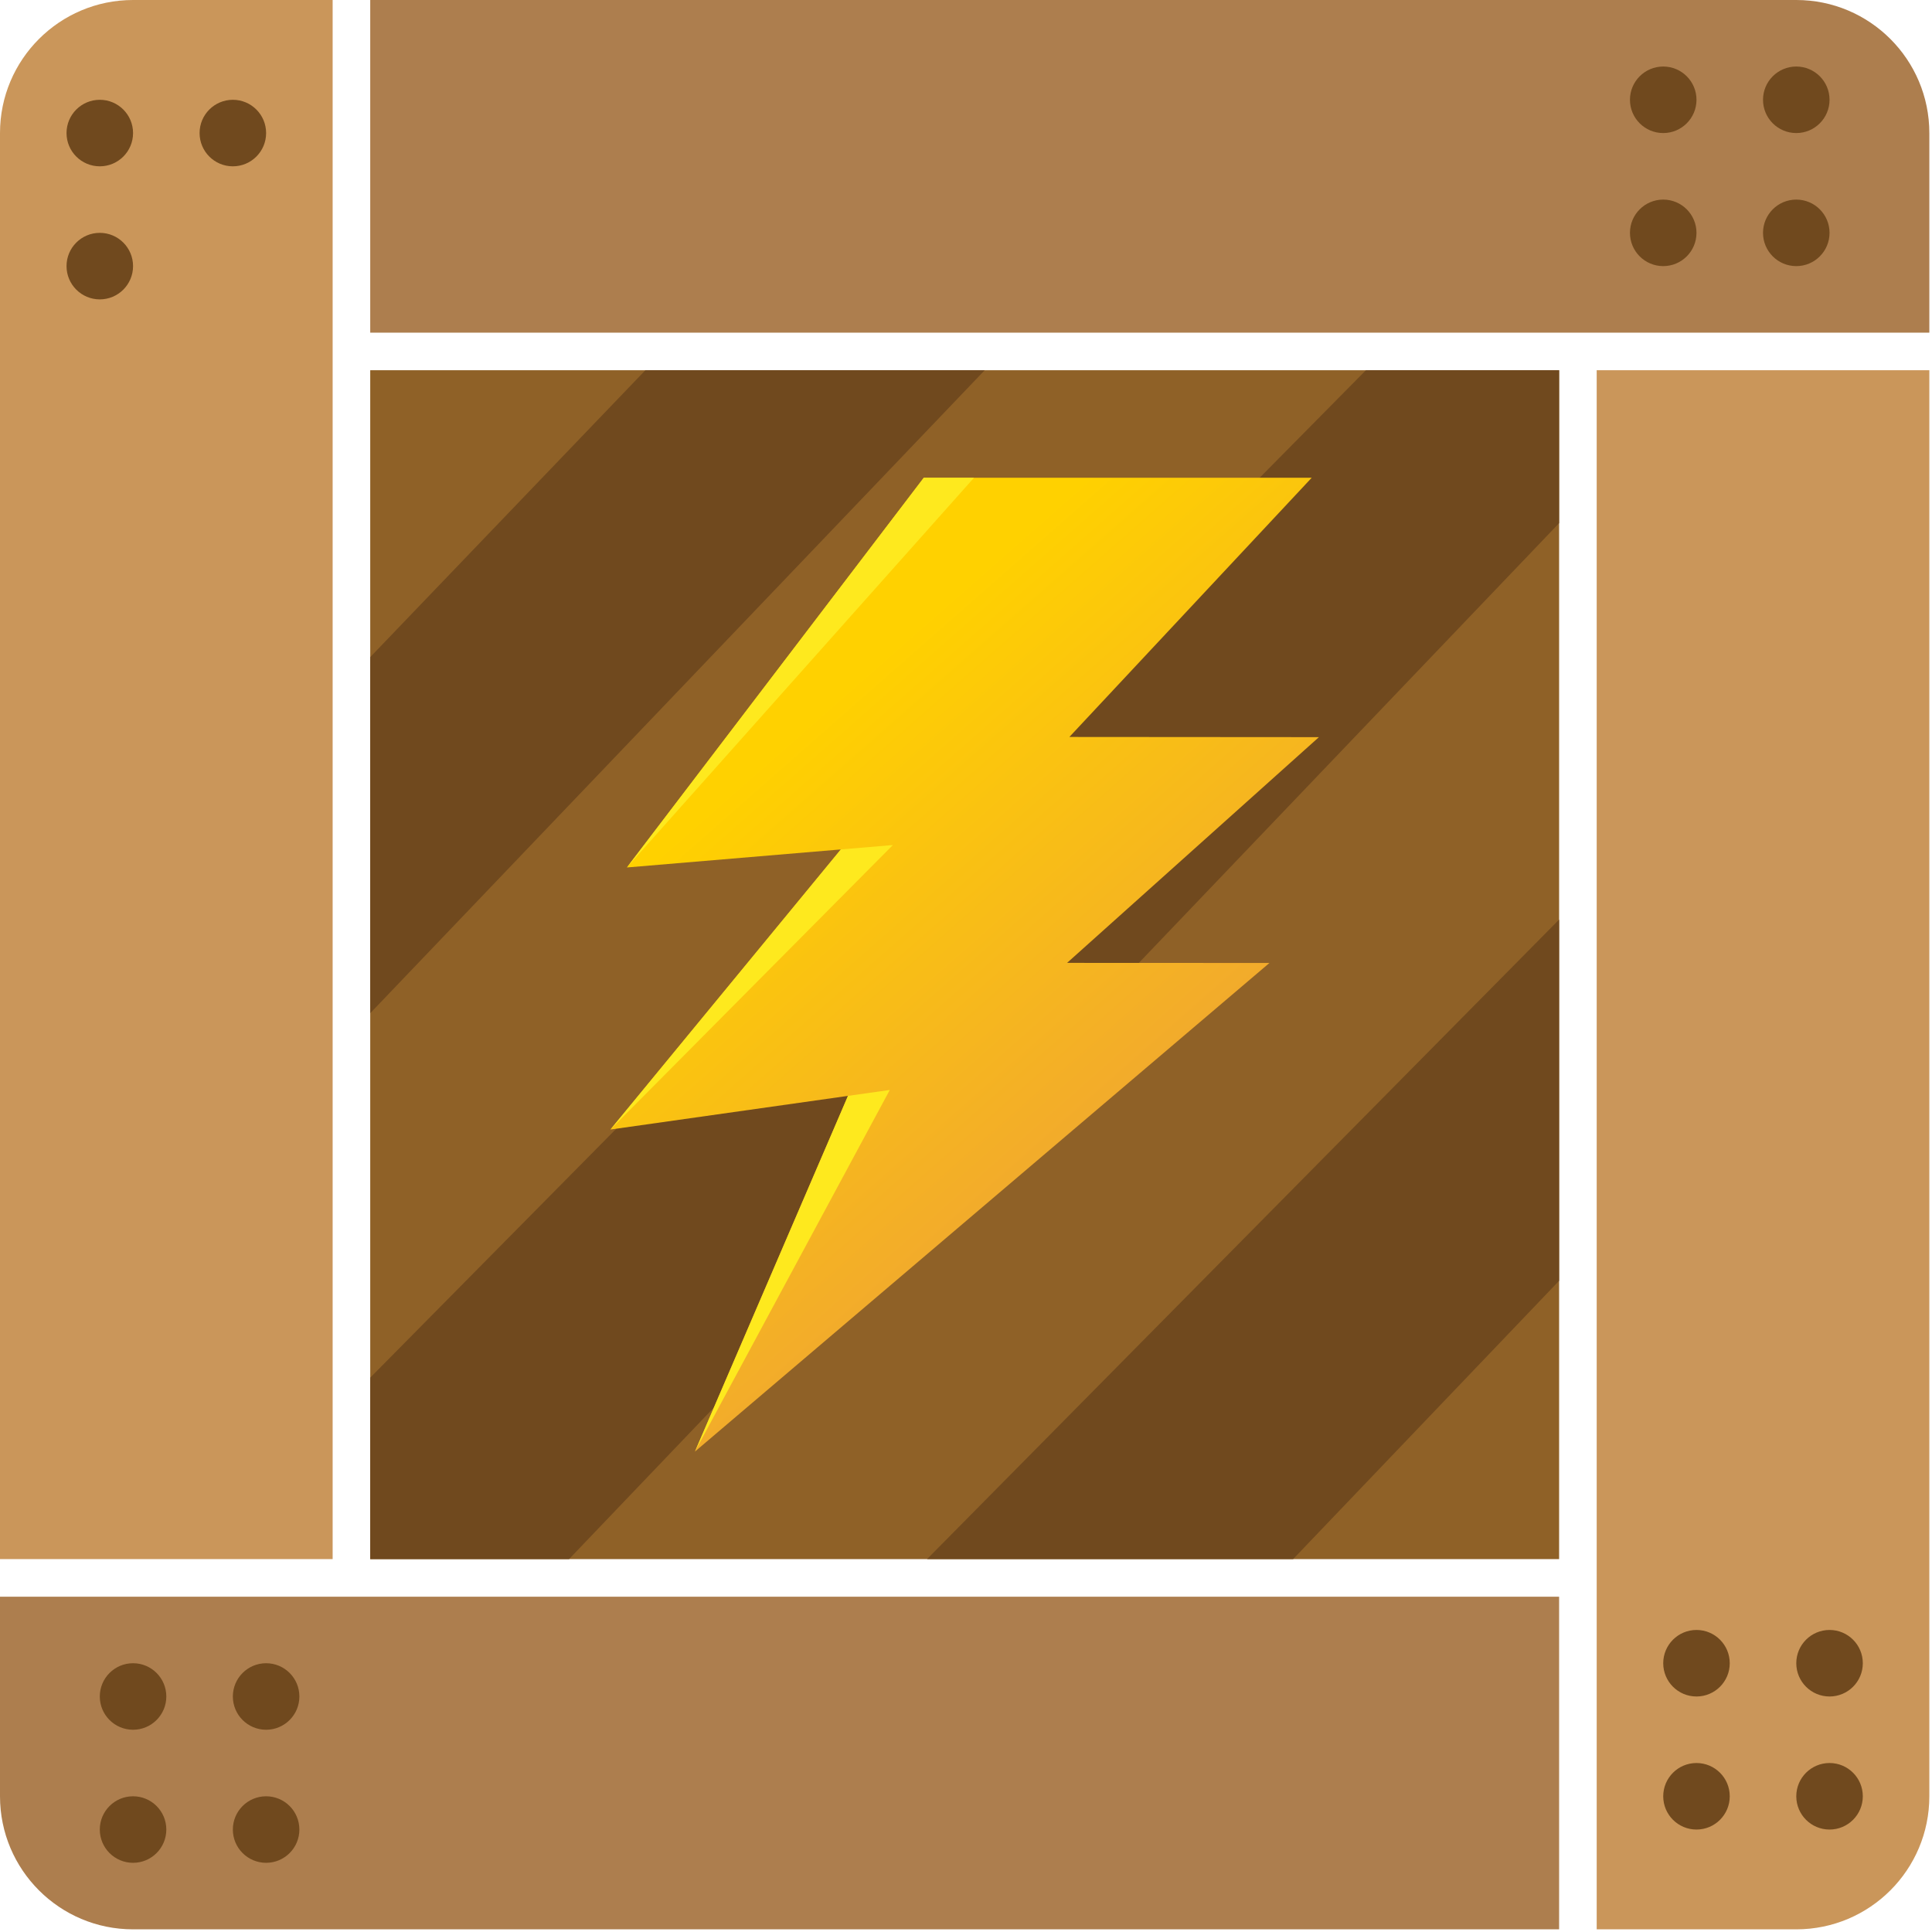
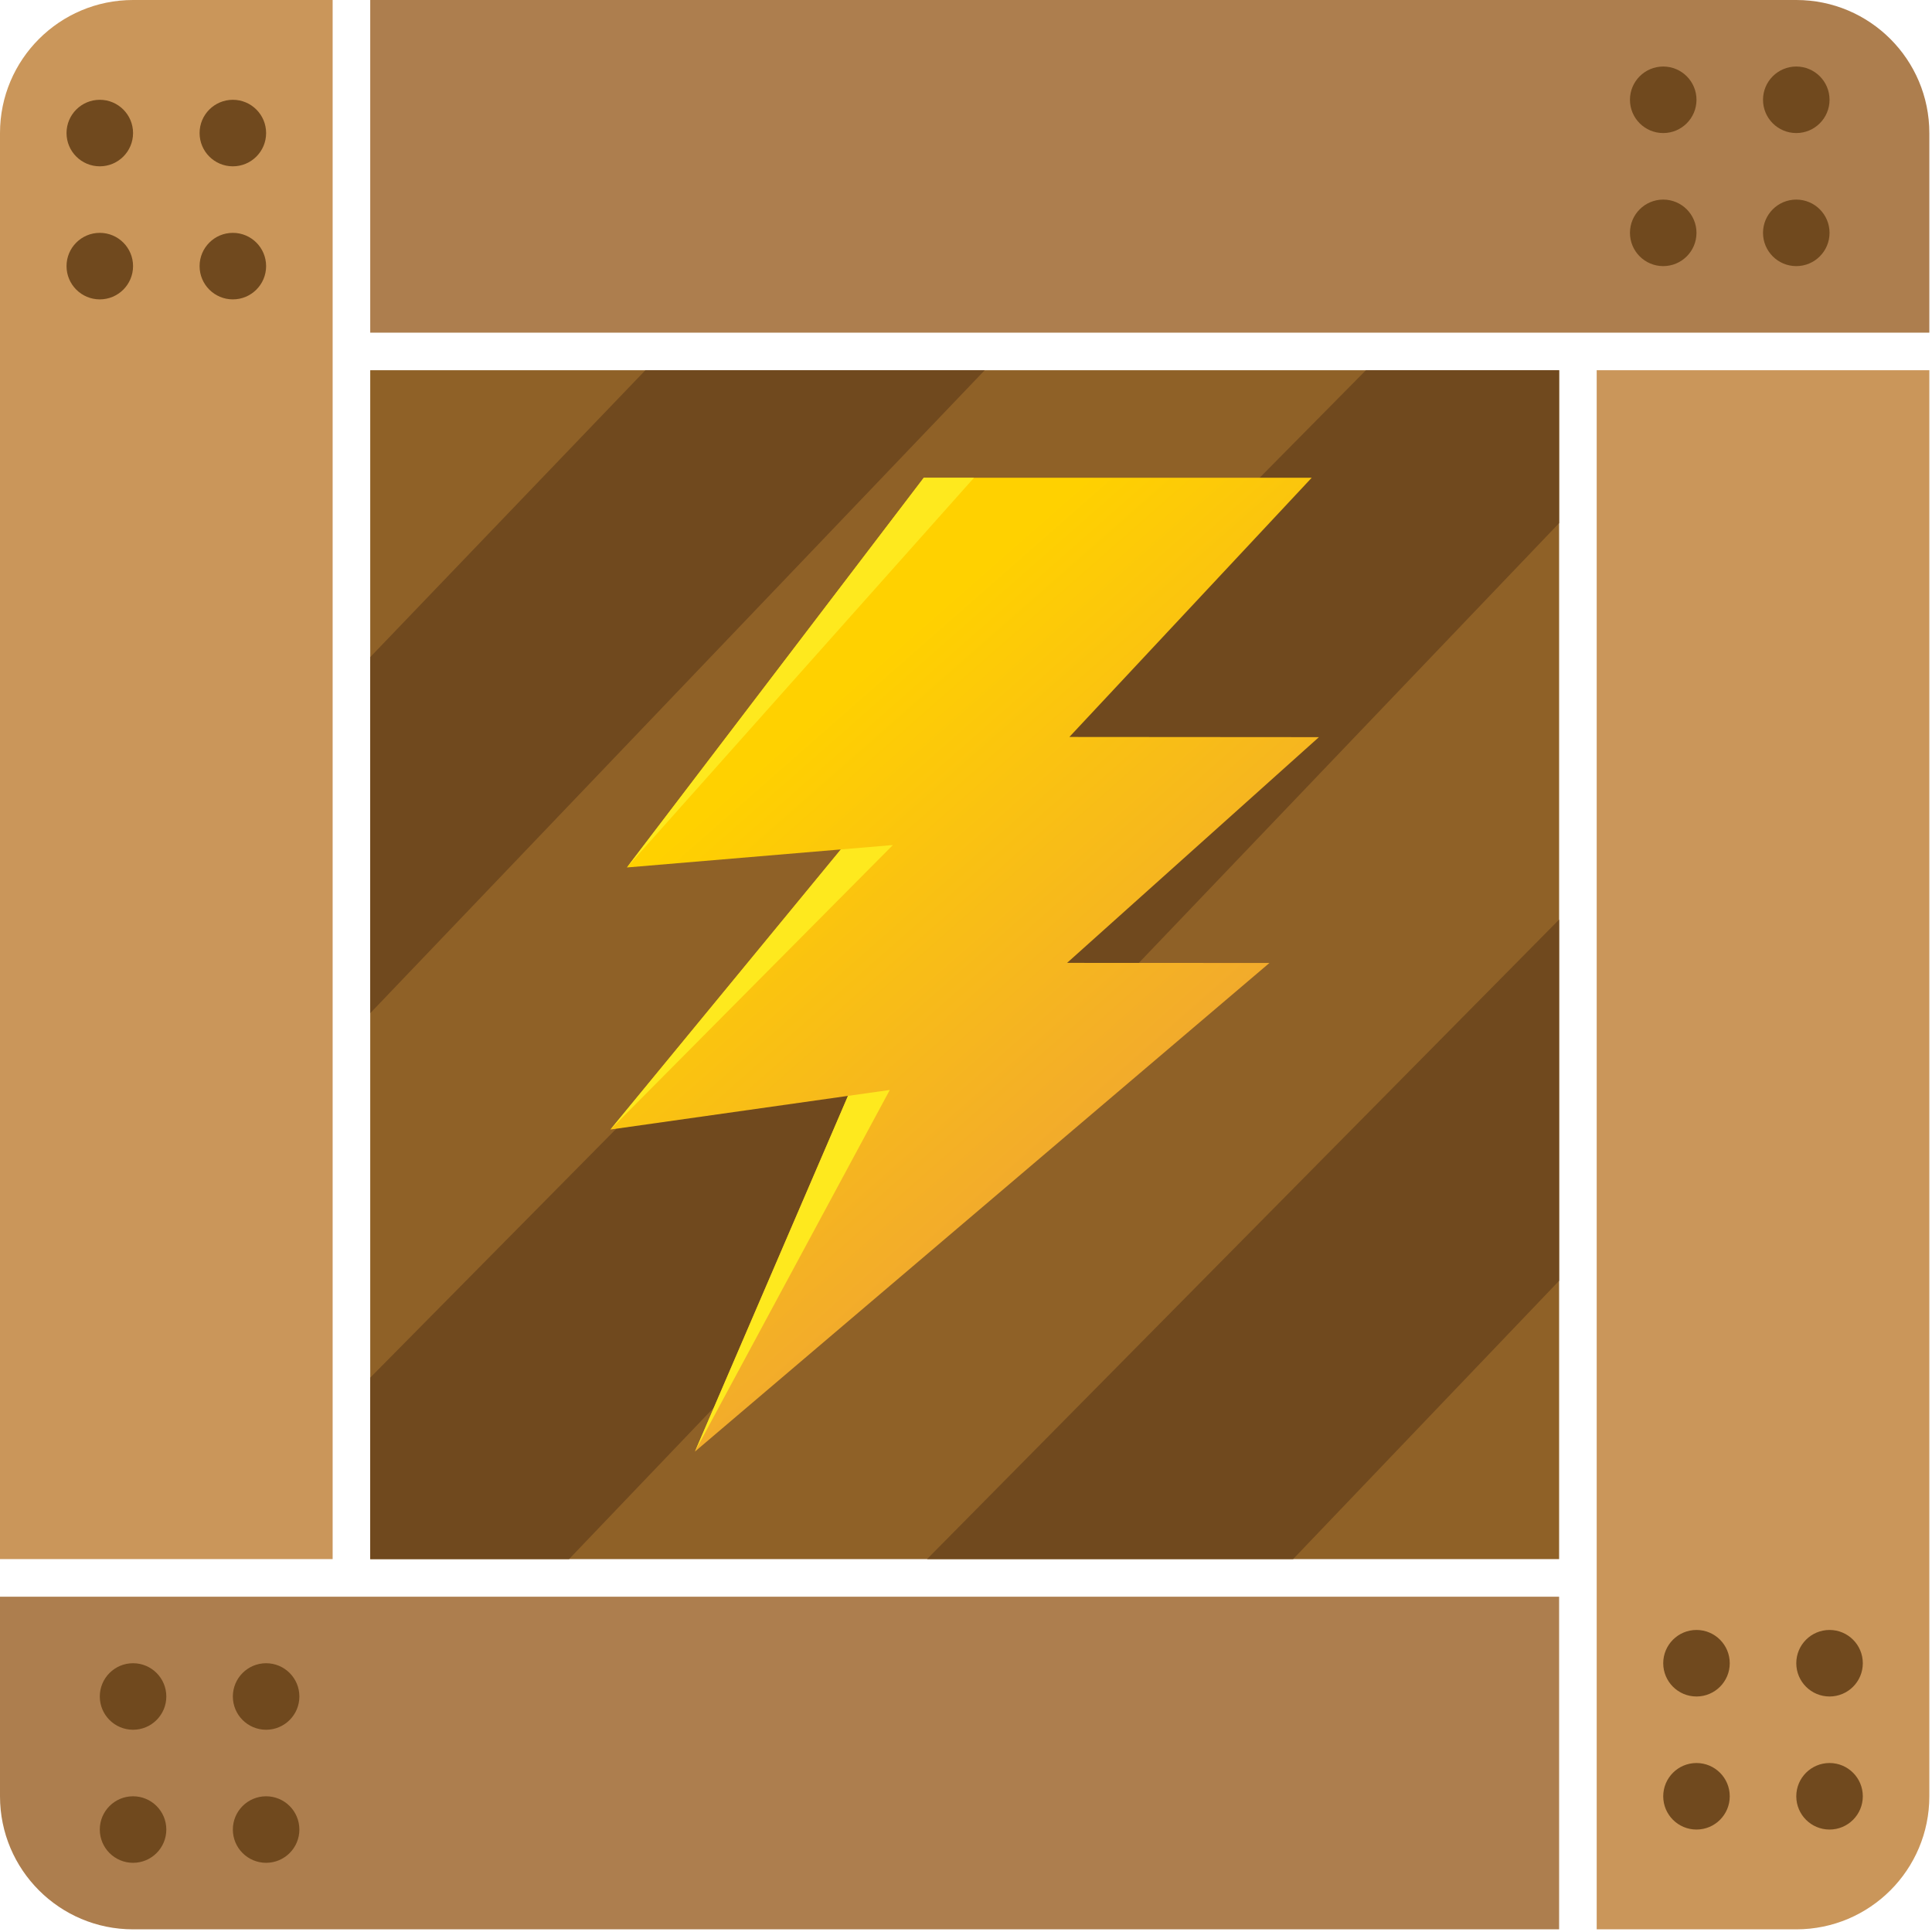
<svg xmlns="http://www.w3.org/2000/svg" width="100%" height="100%" viewBox="0 0 242 242" version="1.1" xml:space="preserve" style="fill-rule:evenodd;clip-rule:evenodd;stroke-linejoin:round;stroke-miterlimit:2;">
  <g transform="matrix(4.16667,0,0,4.16667,0,0)">
    <g>
      <g transform="matrix(0.940533,0,0,0.940533,1.72454,1.72454)">
        <rect x="10" y="10" width="38" height="38" style="fill:rgb(143,97,39);" />
        <g transform="matrix(0.00252049,0,0,0.00252049,-4.36192,-1.23427)">
          <path d="M5698.06,8095.25L5698.06,12610.8L13490.4,4457.17L9187.23,4457.17L5698.06,8095.25Z" style="fill:rgb(112,73,30);" />
        </g>
        <g transform="matrix(0.00252049,0,0,0.00252049,18.6689,-1.23427)">
          <path d="M-3439.38,17232.7L-3439.38,19533.6L-917.96,19533.6L11637,6396.43L11637,4457.17L9187.23,4457.17L-3439.38,17232.7Z" style="fill:rgb(112,73,30);" />
        </g>
        <g transform="matrix(0.00252049,0,0,0.00252049,30.5025,10.5993)">
          <path d="M-1073.24,14838.6L3568.93,14838.6L6942.09,11309.1L6942.09,6728.79L-1073.24,14838.6Z" style="fill:rgb(112,73,30);" />
        </g>
      </g>
      <g>
        <g transform="matrix(0.976461,0,0,1,1.36526,0)">
          <path d="M53.904,0C56.166,0 58,1.791 58,4C58,6.784 58,10 58,10L10,10L10,0L53.904,0Z" style="fill:rgb(173,126,78);" />
        </g>
        <g transform="matrix(1,0,0,0.976461,0,1.36526)">
          <path d="M58,10L58,53.904C58,56.166 56.209,58 54,58C51.216,58 48,58 48,58L48,10L58,10Z" style="fill:rgb(202,150,90);" />
        </g>
        <g transform="matrix(0.976461,0,0,1,0,0)">
          <path d="M48,48L48,58L4.096,58C1.834,58 -0,56.209 -0,54C0,51.216 0,48 0,48L48,48Z" style="fill:rgb(173,126,78);" />
        </g>
        <g transform="matrix(1,0,0,0.976461,0,0)">
          <path d="M10,0L10,48L0,48L0,4.096C0,1.834 1.791,-0 4,-0C6.784,0 10,0 10,0Z" style="fill:rgb(202,150,90);" />
        </g>
      </g>
      <g>
        <circle cx="54" cy="3" r="1" style="fill:rgb(112,73,30);" />
        <circle cx="50" cy="3" r="1" style="fill:rgb(112,73,30);" />
        <circle cx="54" cy="7" r="1" style="fill:rgb(112,73,30);" />
        <circle cx="50" cy="7" r="1" style="fill:rgb(112,73,30);" />
        <circle cx="55" cy="54" r="1" style="fill:rgb(112,73,30);" />
        <circle cx="55" cy="50" r="1" style="fill:rgb(112,73,30);" />
        <circle cx="51" cy="54" r="1" style="fill:rgb(112,73,30);" />
        <circle cx="51" cy="50" r="1" style="fill:rgb(112,73,30);" />
        <circle cx="4" cy="55" r="1" style="fill:rgb(112,73,30);" />
        <circle cx="8" cy="55" r="1" style="fill:rgb(112,73,30);" />
        <circle cx="4" cy="51" r="1" style="fill:rgb(112,73,30);" />
        <circle cx="8" cy="51" r="1" style="fill:rgb(112,73,30);" />
        <circle cx="3" cy="4" r="1" style="fill:rgb(112,73,30);" />
        <circle cx="3" cy="8" r="1" style="fill:rgb(112,73,30);" />
+         <g transform="matrix(1,0,0,1,4,0)">
+           <circle cx="3" cy="8" r="1" style="fill:rgb(112,73,30);" />
+         </g>
        <circle cx="7" cy="4" r="1" style="fill:rgb(112,73,30);" />
      </g>
      <g transform="matrix(0.0866782,-1.80015e-16,0,0.0643274,27.0258,27.1345)">
        <g transform="matrix(0.292969,0,0,0.292969,-256.419,-293.474)">
          <path d="M1363.83,323.979L1076.93,737.482L1372.35,737.769L1074.23,1097.85L1313.79,1097.99L633.653,1877.44L814.854,1310.01L533.625,1363.68L806.411,916.882L553.106,945.648L904.576,323.979L1363.83,323.979Z" style="fill:url(#_Linear1);" />
        </g>
        <g transform="matrix(0.292969,0,0,0.292969,-256.419,-293.474)">
          <path d="M553.106,945.648L904.576,323.979L964.047,323.98L553.106,945.648ZM533.625,1363.68L806.411,916.882L867.995,909.888L533.625,1363.68ZM633.653,1877.44L814.854,1310.01L864.342,1300.57L633.653,1877.44Z" style="fill:rgb(254,233,30);" />
        </g>
      </g>
    </g>
  </g>
  <defs>
    <linearGradient id="_Linear1" x1="0" y1="0" x2="1" y2="0.272" gradientUnits="userSpaceOnUse" gradientTransform="matrix(631.84,294.144,-294.144,631.84,662.73,834.546)">
      <stop offset="0" style="stop-color:rgb(255,209,0);stop-opacity:1" />
      <stop offset="1" style="stop-color:rgb(241,168,47);stop-opacity:1" />
    </linearGradient>
  </defs>
</svg>
